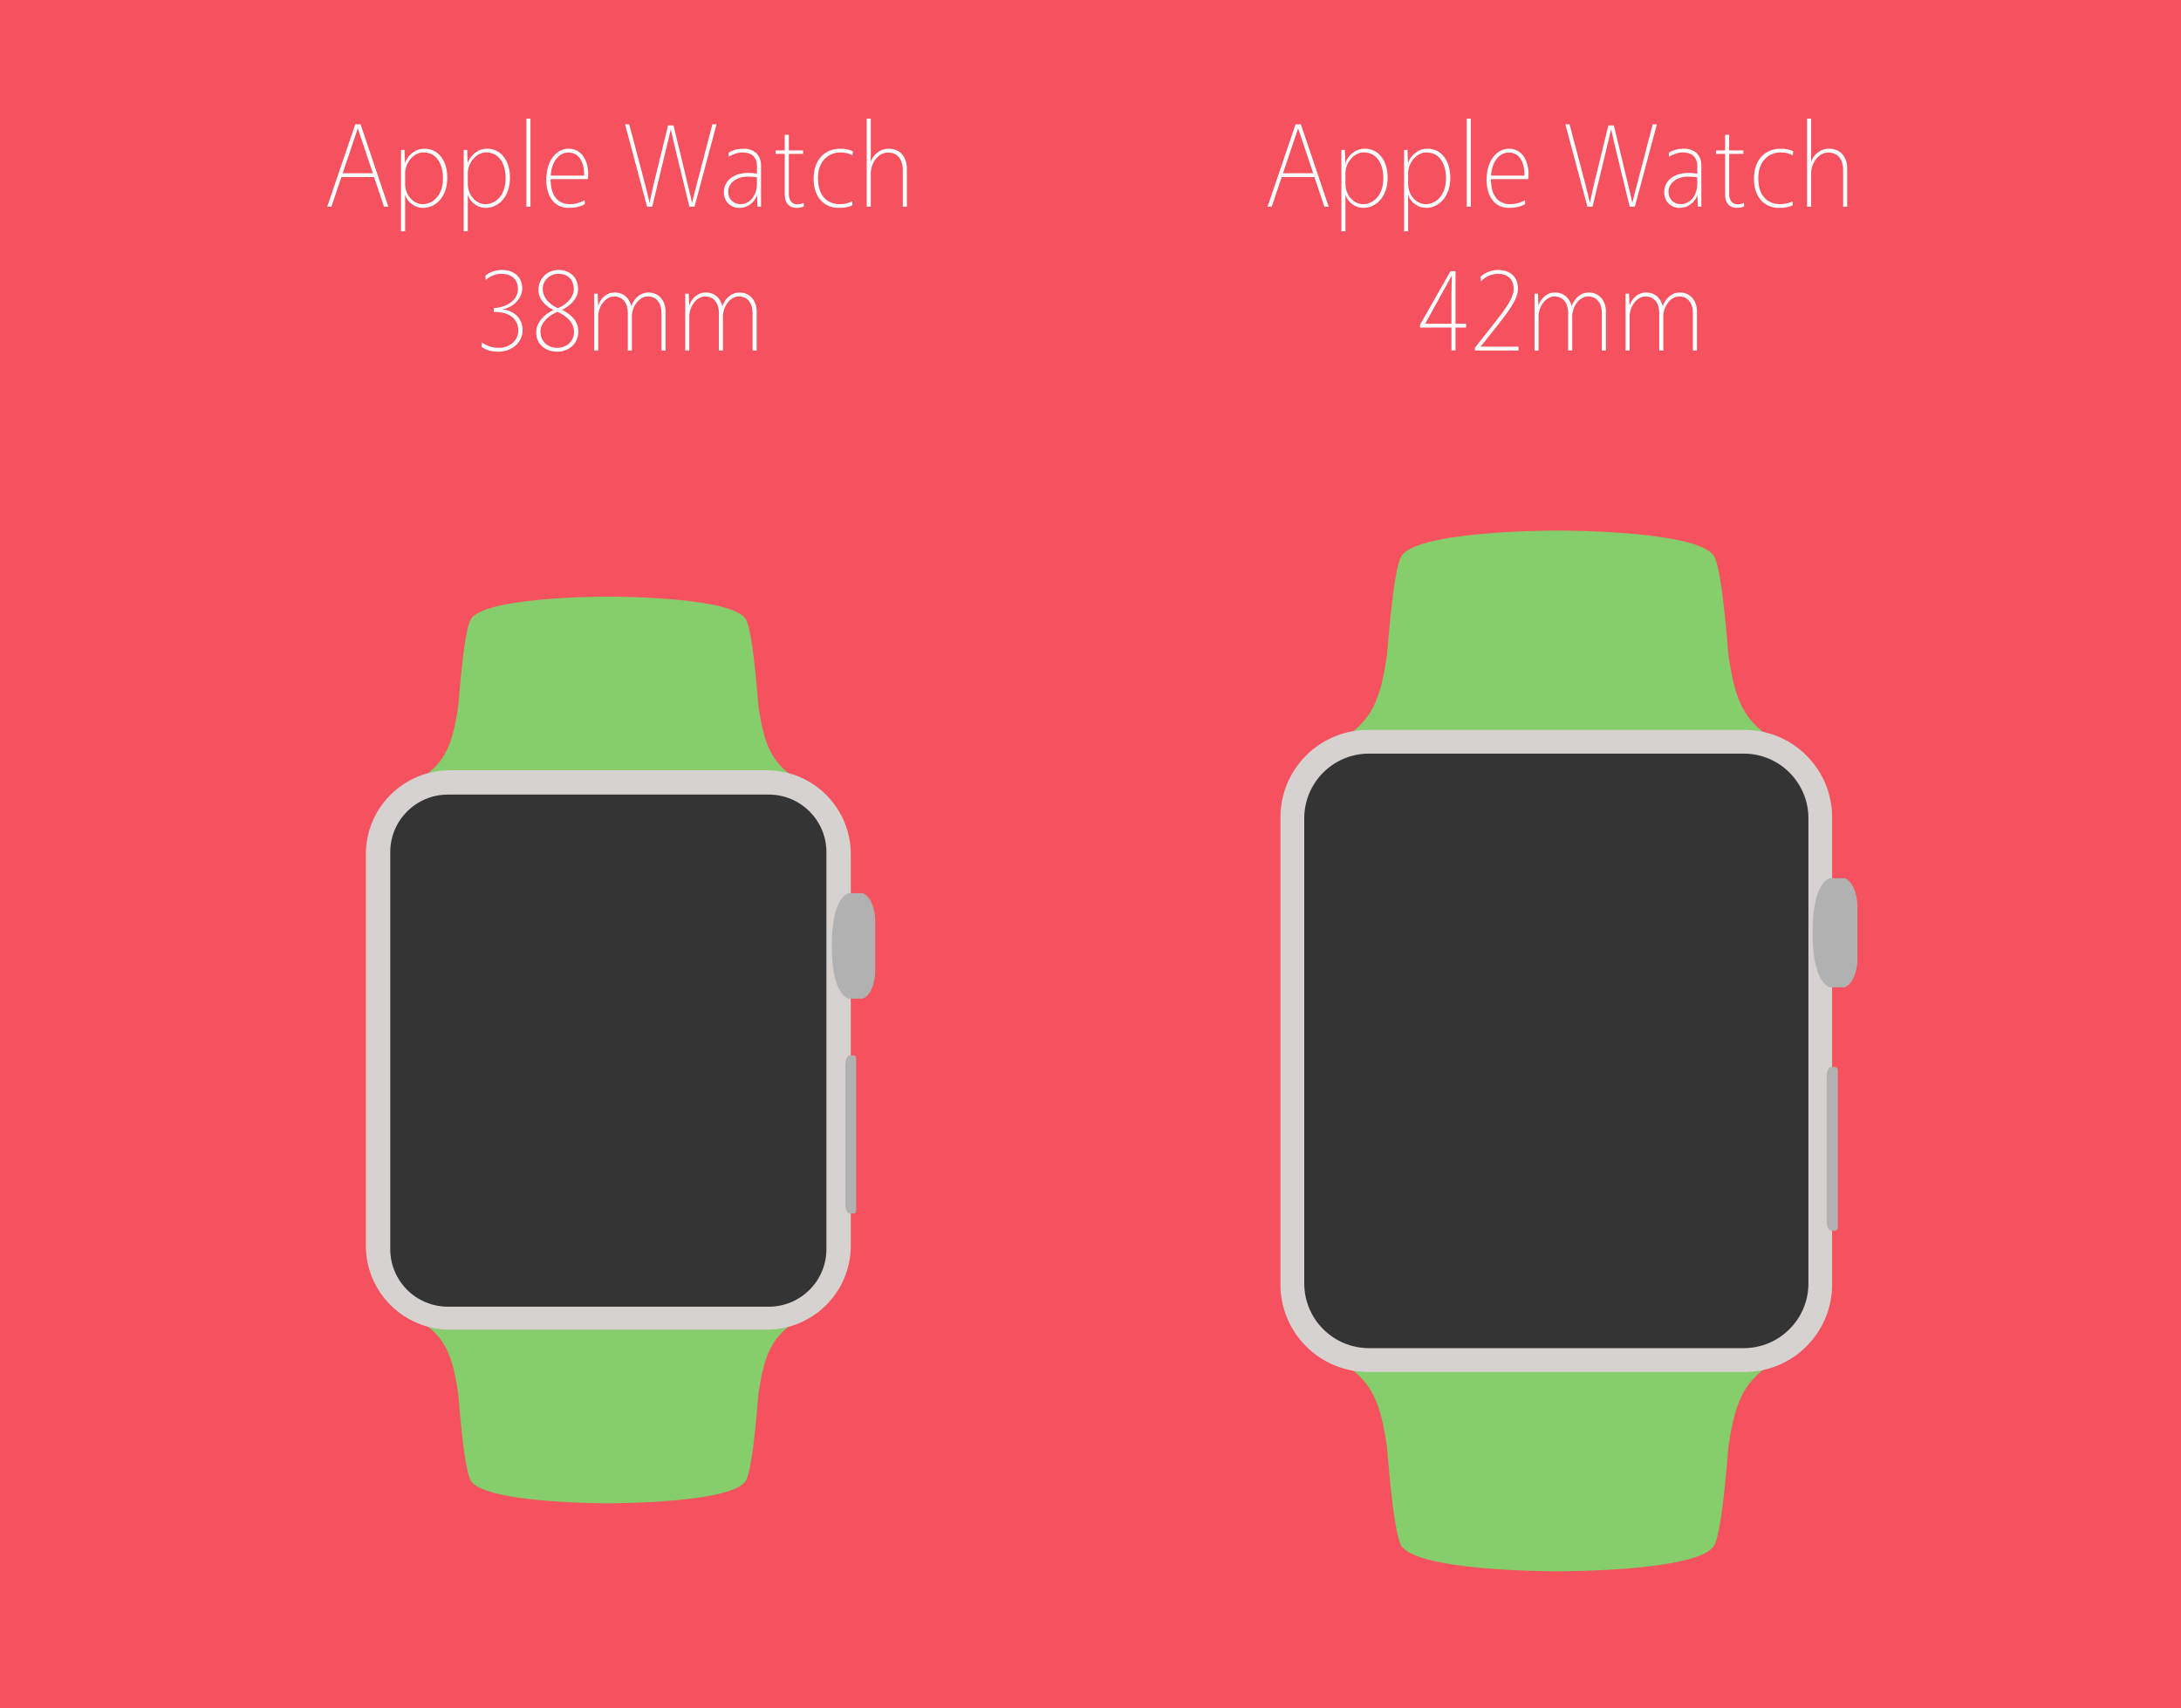
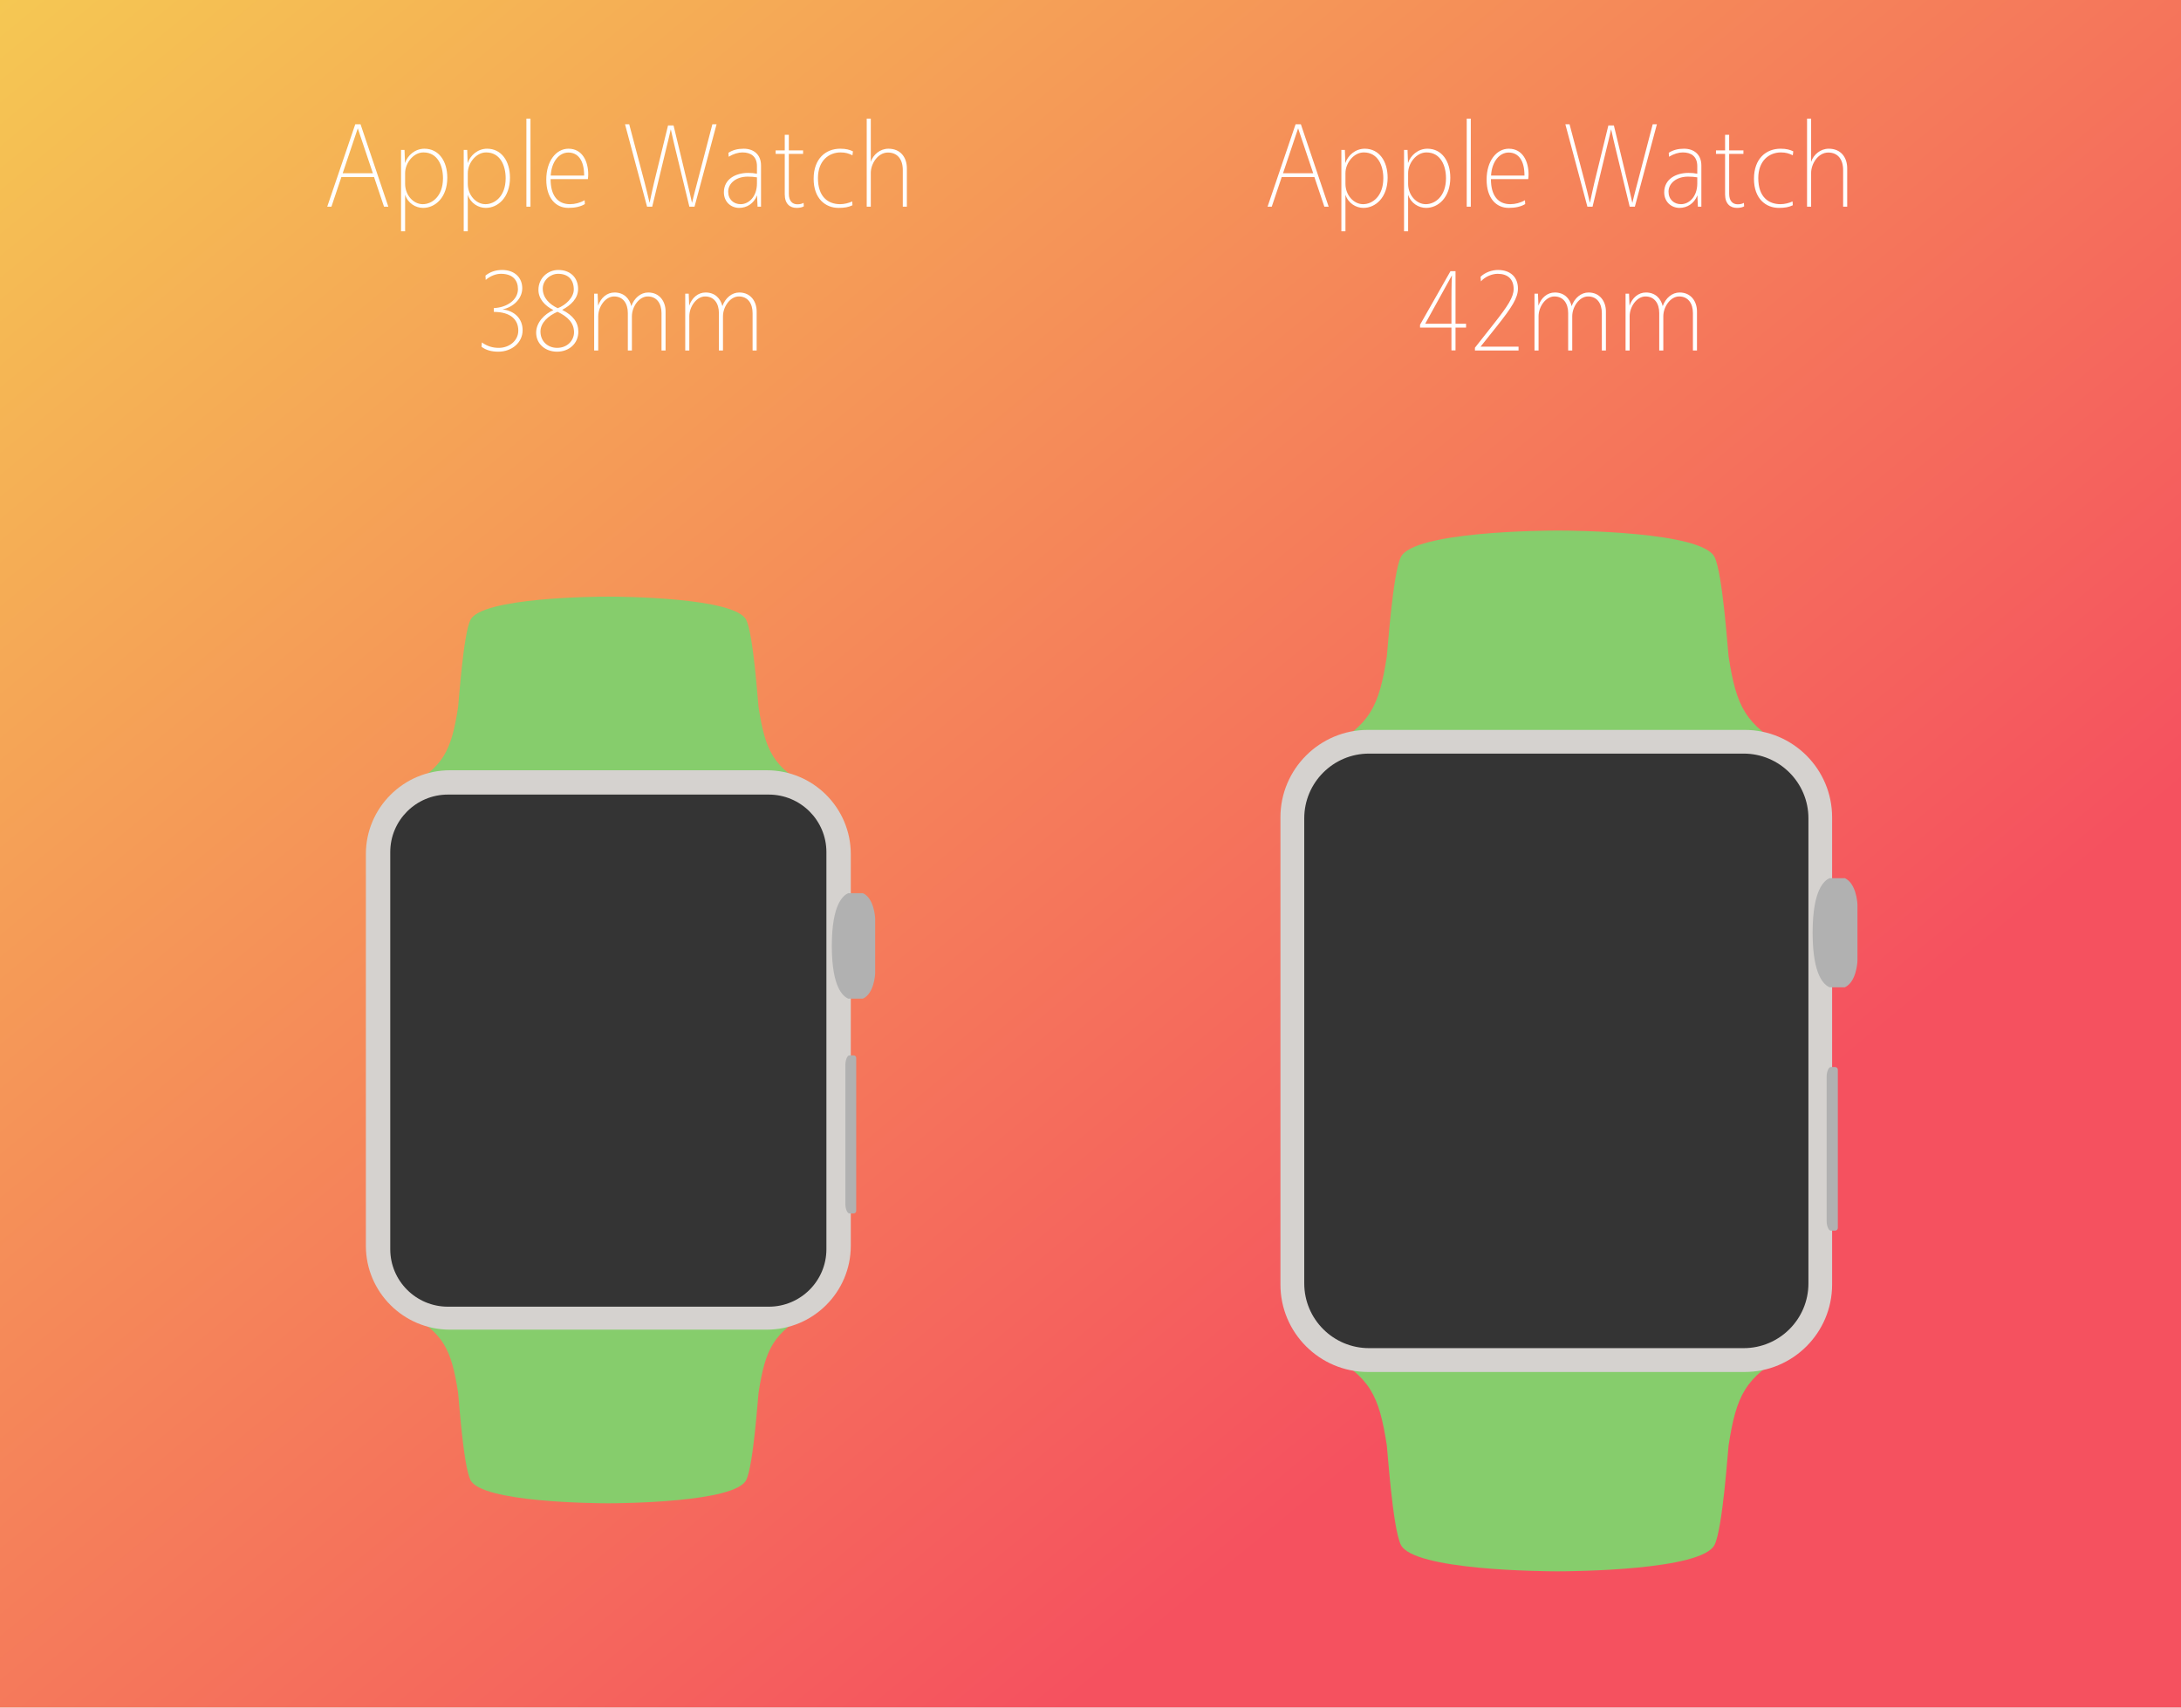
<svg xmlns="http://www.w3.org/2000/svg" width="728px" height="570px" viewBox="0 0 728 570" version="1.1">
-   <defs />
+   <defs>
+     <linearGradient x1="-8.132%" y1="-7.79%" x2="75.234%" y2="71.716%" id="linearGradient-1">
+       <stop stop-color="#F5D551" offset="0%" />
+       <stop stop-color="#F5515F" offset="100%" />
+     </linearGradient>
+   </defs>
  <g id="Overview" stroke="none" stroke-width="1" fill="none" fill-rule="evenodd">
    <g id="Apple-Watch-Overview">
-       <rect id="Background" fill="#F5515F" x="0" y="0" width="728" height="1024" />
+       <rect id="Background" fill="url(#linearGradient-1)" x="0" y="0" width="728" height="570" />
      <g id="Apple-Watch-38mm-+-Apple-Watch" transform="translate(109, 39)">
        <g id="Apple-Watch-38mm" transform="translate(13.125, 159.5)">
          <g id="Bracelet1" transform="translate(12.83019, 0)" fill="#86CD6C">
            <path d="M135.92,64.629 L0.281,64.629 C13.116,57.555 15.668,52.282 17.953,37.569 C18.16,36.238 19.661,13.379 22.063,8.458 C25.738,0.93 63.975,0.669 68.091,0.668 L68.091,0.668 L68.101,0.668 L68.11,0.668 C72.227,0.669 110.463,0.93 114.138,8.458 C116.541,13.379 118.042,36.238 118.248,37.569 C120.533,52.282 123.085,57.555 135.92,64.629 L135.92,64.629 Z" id="Bracelet-Top1" />
            <path d="M135.92,239.371 L0.281,239.371 C13.116,246.445 15.668,251.718 17.953,266.431 C18.16,267.762 19.661,290.621 22.063,295.542 C25.738,303.07 63.975,303.331 68.091,303.332 L68.091,303.332 L68.101,303.332 L68.11,303.332 C72.227,303.331 110.463,303.07 114.138,295.542 C116.541,290.621 118.042,267.762 118.248,266.431 C120.533,251.718 123.085,246.445 135.92,239.371 L135.92,239.371 Z" id="Bracelet-Bottom1" />
          </g>
          <g id="Body2" transform="translate(0, 58.4)">
            <path d="M161.862,28.23 C161.862,12.776 149.286,0.23 133.796,0.23 L28.066,0.23 C12.576,0.23 0,12.776 0,28.23 L0,158.97 C0,174.424 12.576,186.97 28.066,186.97 L133.796,186.97 C149.286,186.97 161.862,174.424 161.862,158.97 L161.862,28.23 L161.862,28.23 Z" id="Metal-Frame" fill="#D5D2CF" />
            <path d="M153.723,27.549 C153.723,16.952 145.1,8.349 134.478,8.349 L27.384,8.349 C16.762,8.349 8.138,16.952 8.138,27.549 L8.138,160.102 C8.138,170.699 16.762,179.302 27.384,179.302 L134.478,179.302 C145.1,179.302 153.723,170.699 153.723,160.102 L153.723,27.549 L153.723,27.549 Z" id="Glass-Frame" fill="#343434" />
            <rect id="Screen1" fill="#343434" x="26.403" y="25.826" width="109.057" height="136" />
          </g>
          <g id="Buttons1" transform="translate(154.7642, 99.2)" fill="#B1B1B1">
            <path d="M15.236,27.09 C15.236,27.645 14.873,33.954 11.167,35.659 L6.193,35.659 C4.522,34.846 0.849,32.035 0.769,18.519 L0.767,18.519 L0.767,17.617 L0.769,17.617 C0.849,4.101 4.522,1.291 6.193,0.477 L11.167,0.477 C14.873,2.182 15.236,8.491 15.236,9.047 L15.236,27.09 L15.236,27.09 Z" id="Crown1" />
            <path d="M8.906,106.477 C8.906,106.972 8.546,107.378 8.002,107.378 L6.645,107.378 C5.866,107.378 5.289,105.709 5.289,104.222 L5.289,57.762 C5.289,56.274 5.866,54.604 6.645,54.604 L8.002,54.604 C8.546,54.604 8.906,55.011 8.906,55.506 L8.906,106.477 L8.906,106.477 Z" id="Button1" />
          </g>
        </g>
        <path d="M15.865,20.12 L19.185,30 L20.625,30 L11.345,2.48 L9.585,2.48 L0.225,30 L1.625,30 L4.945,20.12 L15.865,20.12 Z M15.465,18.84 L5.385,18.84 L10.425,3.84 L15.465,18.84 Z M26.025,11.04 L24.865,11.04 L24.865,38.2 L26.225,38.2 L26.225,26 C27.145,28.88 29.785,30.4 32.225,30.4 C36.305,30.4 40.305,26.88 40.305,20.32 C40.305,14.8 37.465,10.64 32.665,10.64 C29.545,10.64 27.025,12.88 26.185,15.44 L26.025,11.04 Z M26.225,18.8 C26.225,15.48 28.945,11.88 32.345,11.88 C37.065,11.88 38.865,16.28 38.865,20.48 C38.865,26.6 35.185,29.16 32.105,29.16 C29.025,29.16 26.225,26.2 26.225,22.36 L26.225,18.8 Z M46.945,11.04 L45.785,11.04 L45.785,38.2 L47.145,38.2 L47.145,26 C48.065,28.88 50.705,30.4 53.145,30.4 C57.225,30.4 61.225,26.88 61.225,20.32 C61.225,14.8 58.385,10.64 53.585,10.64 C50.465,10.64 47.945,12.88 47.105,15.44 L46.945,11.04 Z M47.145,18.8 C47.145,15.48 49.865,11.88 53.265,11.88 C57.985,11.88 59.785,16.28 59.785,20.48 C59.785,26.6 56.105,29.16 53.025,29.16 C49.945,29.16 47.145,26.2 47.145,22.36 L47.145,18.8 Z M68.065,30 L68.065,0.6 L66.705,0.6 L66.705,30 L68.065,30 Z M86.145,27.84 C84.625,28.72 82.905,29.16 81.265,29.16 C77.145,29.16 74.785,26.28 74.785,20.8 L87.225,20.8 C87.305,20.32 87.345,19.68 87.345,19.2 C87.345,14.92 85.425,10.64 80.745,10.64 C76.665,10.64 73.345,14.72 73.345,20.96 C73.345,27.12 76.505,30.4 80.705,30.4 C82.985,30.4 84.865,29.96 86.225,29.12 L86.145,27.84 Z M74.825,19.6 C75.105,14.88 77.665,11.92 80.705,11.92 C83.865,11.92 85.985,14.4 85.985,19.6 L74.825,19.6 Z M101.025,2.48 L99.625,2.48 L106.985,30 L108.705,30 L113.305,10.88 C113.825,8.72 114.385,6.56 114.905,4.16 C115.425,6.56 115.945,8.72 116.465,10.88 L121.105,30 L122.825,30 L130.185,2.48 L128.785,2.48 L123.705,22 C123.145,24.16 122.545,26.32 121.985,28.72 C121.465,26.32 120.945,24.16 120.425,22 L115.825,2.88 L113.985,2.88 L109.305,22 C108.825,24.16 108.305,26.32 107.825,28.72 C107.265,26.32 106.745,24.16 106.185,22 L101.025,2.48 Z M134.225,13.32 C135.825,12.36 137.425,11.88 138.825,11.88 C141.625,11.88 143.665,13.2 143.665,16.48 L143.665,19 C142.745,18.8 141.905,18.72 140.705,18.72 C136.585,18.72 132.625,20.76 132.625,25.2 C132.625,28.48 135.105,30.4 137.705,30.4 C140.145,30.4 142.585,29.08 143.705,26.2 L143.865,30 L145.025,30 L145.025,16.24 C145.025,12.6 142.585,10.64 139.225,10.64 C137.185,10.64 135.625,11.08 134.145,12 L134.225,13.32 Z M143.665,22.2 C143.665,26.76 140.865,29.16 138.225,29.16 C135.905,29.16 134.065,27.6 134.065,24.96 C134.065,22.24 136.665,19.96 140.585,19.96 C141.705,19.96 142.745,20.04 143.665,20.2 L143.665,22.2 Z M154.305,11.2 L154.305,6 L152.945,6 L152.945,11.2 L149.905,11.2 L149.905,12.36 L152.945,12.36 L152.945,25.88 C152.945,29.12 154.745,30.4 156.905,30.4 C157.905,30.4 158.785,30.2 159.305,29.88 L159.225,28.72 C158.665,29.04 158.065,29.2 157.145,29.2 C155.545,29.2 154.305,28.16 154.305,25.68 L154.305,12.36 L159.065,12.36 L159.065,11.2 L154.305,11.2 Z M175.465,28.24 C174.385,28.76 172.825,29.16 171.465,29.16 C167.425,29.16 164.025,26.76 164.025,20.44 C164.025,14.64 167.665,11.88 171.585,11.88 C173.225,11.88 174.345,12.24 175.545,12.84 L175.705,11.52 C174.625,11 173.465,10.64 171.465,10.64 C166.625,10.64 162.585,13.96 162.585,20.68 C162.585,27.4 166.625,30.4 170.905,30.4 C172.865,30.4 174.225,30.16 175.545,29.52 L175.465,28.24 Z M181.665,0.6 L180.305,0.6 L180.305,30 L181.665,30 L181.665,18.72 C181.665,15.64 184.025,11.92 187.385,11.92 C190.545,11.92 192.345,14.16 192.345,17.76 L192.345,30 L193.705,30 L193.705,17.2 C193.705,13.52 191.585,10.64 187.545,10.64 C184.825,10.64 182.465,12.56 181.665,15.04 L181.665,0.6 Z M53.125,54.44 C54.725,53.08 56.565,52.4 58.205,52.4 C62.125,52.4 63.885,54.52 63.885,57.52 C63.885,61.16 60.125,63.68 55.845,63.84 L55.845,65.12 C61.405,65.12 64.005,67.68 64.005,71.36 C64.005,74.68 61.085,77.12 57.485,77.12 C55.485,77.12 53.765,76.64 51.845,75.32 L51.725,76.76 C53.245,77.92 55.165,78.4 57.325,78.4 C61.885,78.4 65.445,75.32 65.445,71.24 C65.445,67.44 62.845,64.76 58.725,64.28 C62.205,63.6 65.325,60.8 65.325,57.2 C65.325,53.84 62.925,51.12 58.605,51.12 C56.325,51.12 54.485,51.84 53.045,53 L53.125,54.44 Z M77.365,51.12 C73.805,51.12 70.725,53.88 70.725,57.76 C70.725,60.76 72.845,63.04 75.725,64.52 C72.765,65.8 69.965,68.64 69.965,72.04 C69.965,75.84 73.045,78.4 76.965,78.4 C80.845,78.4 84.045,75.76 84.045,71.72 C84.045,68.68 82.365,66.32 78.645,64.44 C81.565,62.88 83.965,60.64 83.965,57.44 C83.965,53.72 81.405,51.12 77.365,51.12 L77.365,51.12 Z M77.285,52.4 C80.565,52.4 82.525,54.28 82.525,57.68 C82.525,60.28 79.845,62.88 77.165,63.88 C74.405,62.6 72.165,60.44 72.165,57.32 C72.165,54.56 74.685,52.4 77.285,52.4 L77.285,52.4 Z M77.085,65.08 C80.485,66.68 82.605,68.8 82.605,71.92 C82.605,74.64 80.405,77.12 76.965,77.12 C73.845,77.12 71.405,74.96 71.405,71.68 C71.405,68.72 74.045,66.4 77.085,65.08 L77.085,65.08 Z M90.485,59.04 L89.325,59.04 L89.325,78 L90.685,78 L90.685,66.6 C90.685,63.36 93.085,59.96 95.965,59.96 C98.965,59.96 100.565,62.28 100.565,65.52 L100.565,78 L101.925,78 L101.925,66.6 C101.925,63.36 104.325,59.96 107.205,59.96 C110.205,59.96 111.805,62.28 111.805,65.52 L111.805,78 L113.165,78 L113.165,64.96 C113.165,61.64 111.165,58.64 107.365,58.64 C104.885,58.64 102.685,60.48 101.725,63.2 C101.125,60.64 99.245,58.64 96.125,58.64 C93.645,58.64 91.565,60.36 90.645,63.04 L90.485,59.04 Z M120.885,59.04 L119.725,59.04 L119.725,78 L121.085,78 L121.085,66.6 C121.085,63.36 123.485,59.96 126.365,59.96 C129.365,59.96 130.965,62.28 130.965,65.52 L130.965,78 L132.325,78 L132.325,66.6 C132.325,63.36 134.725,59.96 137.605,59.96 C140.605,59.96 142.205,62.28 142.205,65.52 L142.205,78 L143.565,78 L143.565,64.96 C143.565,61.64 141.565,58.64 137.765,58.64 C135.285,58.64 133.085,60.48 132.125,63.2 C131.525,60.64 129.645,58.64 126.525,58.64 C124.045,58.64 121.965,60.36 121.045,63.04 L120.885,59.04 Z" id="Apple-Watch" fill="#FFFFFF" />
      </g>
      <g id="Apple-Watch-42mm-+-Apple-Watch" transform="translate(423, 39)">
        <g id="Apple-Watch-42mm" transform="translate(4, 138)">
          <g id="Bracelet" transform="translate(15.21577, 0)" fill="#86CD6C">
            <path d="M154.878,72.956 L0.591,72.956 C15.191,64.899 18.093,58.894 20.693,42.134 C20.927,40.618 22.635,14.582 25.367,8.978 C29.547,0.403 73.04,0.106 77.725,0.105 L77.725,0.105 L77.734,0.105 L77.745,0.105 C82.428,0.106 125.922,0.403 130.102,8.978 C132.834,14.582 134.542,40.618 134.776,42.134 C137.376,58.894 140.278,64.899 154.878,72.956 L154.878,72.956 Z" id="Bracelet-Top" />
            <path d="M154.878,274.695 L0.591,274.695 C15.191,282.752 18.093,288.758 20.693,305.517 C20.927,307.033 22.635,333.069 25.367,338.673 C29.547,347.248 73.04,347.545 77.725,347.546 L77.725,347.546 L77.734,347.546 L77.745,347.546 C82.428,347.545 125.922,347.248 130.102,338.673 C132.834,333.069 134.542,307.033 134.776,305.517 C137.376,288.758 140.278,282.752 154.878,274.695 L154.878,274.695 Z" id="Bracelet-Bottom" />
          </g>
          <g id="Body" transform="translate(0, 66.4)">
            <path d="M184.545,29.451 C184.545,13.335 171.447,0.251 155.315,0.251 L29.631,0.251 C13.498,0.251 0.4,13.335 0.4,29.451 L0.4,185.4 C0.4,201.516 13.498,214.6 29.631,214.6 L155.315,214.6 C171.447,214.6 184.545,201.516 184.545,185.4 L184.545,29.451 L184.545,29.451 Z" id="Body1" fill="#D5D2CF" />
            <path d="M176.638,29.77 C176.638,17.849 166.95,8.17 155.016,8.17 L29.97,8.17 C18.036,8.17 8.348,17.849 8.348,29.77 L8.348,185.041 C8.348,196.962 18.036,206.641 29.97,206.641 L155.016,206.641 C166.95,206.641 176.638,196.962 176.638,185.041 L176.638,29.77 L176.638,29.77 Z" id="Glace-Frame" fill="#343434" />
            <rect id="Screen" fill="#343434" x="30.028" y="29.406" width="124.929" height="156" />
          </g>
          <g id="Buttons" transform="translate(177.7842, 116)" fill="#B1B1B1">
            <path d="M15.216,27.705 C15.216,28.28 14.84,34.812 11.008,36.578 L5.866,36.578 C4.138,35.734 0.34,32.826 0.258,18.832 L0.256,18.832 L0.256,17.898 L0.258,17.898 C0.34,3.904 4.138,0.995 5.866,0.152 L11.008,0.152 C14.84,1.918 15.216,8.45 15.216,9.025 L15.216,27.705 L15.216,27.705 Z" id="Crown" />
            <path d="M8.671,116.9 C8.671,117.413 8.298,117.834 7.736,117.834 L6.334,117.834 C5.528,117.834 4.932,116.105 4.932,114.565 L4.932,66.465 C4.932,64.925 5.528,63.196 6.334,63.196 L7.736,63.196 C8.298,63.196 8.671,63.617 8.671,64.13 L8.671,116.9 L8.671,116.9 Z" id="Button" />
          </g>
        </g>
        <path d="M15.74,20.12 L19.06,30 L20.5,30 L11.22,2.48 L9.46,2.48 L0.1,30 L1.5,30 L4.82,20.12 L15.74,20.12 Z M15.34,18.84 L5.26,18.84 L10.3,3.84 L15.34,18.84 Z M25.9,11.04 L24.74,11.04 L24.74,38.2 L26.1,38.2 L26.1,26 C27.02,28.88 29.66,30.4 32.1,30.4 C36.18,30.4 40.18,26.88 40.18,20.32 C40.18,14.8 37.34,10.64 32.54,10.64 C29.42,10.64 26.9,12.88 26.06,15.44 L25.9,11.04 Z M26.1,18.8 C26.1,15.48 28.82,11.88 32.22,11.88 C36.94,11.88 38.74,16.28 38.74,20.48 C38.74,26.6 35.06,29.16 31.98,29.16 C28.9,29.16 26.1,26.2 26.1,22.36 L26.1,18.8 Z M46.82,11.04 L45.66,11.04 L45.66,38.2 L47.02,38.2 L47.02,26 C47.94,28.88 50.58,30.4 53.02,30.4 C57.1,30.4 61.1,26.88 61.1,20.32 C61.1,14.8 58.26,10.64 53.46,10.64 C50.34,10.64 47.82,12.88 46.98,15.44 L46.82,11.04 Z M47.02,18.8 C47.02,15.48 49.74,11.88 53.14,11.88 C57.86,11.88 59.66,16.28 59.66,20.48 C59.66,26.6 55.98,29.16 52.9,29.16 C49.82,29.16 47.02,26.2 47.02,22.36 L47.02,18.8 Z M67.94,30 L67.94,0.6 L66.58,0.6 L66.58,30 L67.94,30 Z M86.02,27.84 C84.5,28.72 82.78,29.16 81.14,29.16 C77.02,29.16 74.66,26.28 74.66,20.8 L87.1,20.8 C87.18,20.32 87.22,19.68 87.22,19.2 C87.22,14.92 85.3,10.64 80.62,10.64 C76.54,10.64 73.22,14.72 73.22,20.96 C73.22,27.12 76.38,30.4 80.58,30.4 C82.86,30.4 84.74,29.96 86.1,29.12 L86.02,27.84 Z M74.7,19.6 C74.98,14.88 77.54,11.92 80.58,11.92 C83.74,11.92 85.86,14.4 85.86,19.6 L74.7,19.6 Z M100.9,2.48 L99.5,2.48 L106.86,30 L108.58,30 L113.18,10.88 C113.7,8.72 114.26,6.56 114.78,4.16 C115.3,6.56 115.82,8.72 116.34,10.88 L120.98,30 L122.7,30 L130.06,2.48 L128.66,2.48 L123.58,22 C123.02,24.16 122.42,26.32 121.86,28.72 C121.34,26.32 120.82,24.16 120.3,22 L115.7,2.88 L113.86,2.88 L109.18,22 C108.7,24.16 108.18,26.32 107.7,28.72 C107.14,26.32 106.62,24.16 106.06,22 L100.9,2.48 Z M134.1,13.32 C135.7,12.36 137.3,11.88 138.7,11.88 C141.5,11.88 143.54,13.2 143.54,16.48 L143.54,19 C142.62,18.8 141.78,18.72 140.58,18.72 C136.46,18.72 132.5,20.76 132.5,25.2 C132.5,28.48 134.98,30.4 137.58,30.4 C140.02,30.4 142.46,29.08 143.58,26.2 L143.74,30 L144.9,30 L144.9,16.24 C144.9,12.6 142.46,10.64 139.1,10.64 C137.06,10.64 135.5,11.08 134.02,12 L134.1,13.32 Z M143.54,22.2 C143.54,26.76 140.74,29.16 138.1,29.16 C135.78,29.16 133.94,27.6 133.94,24.96 C133.94,22.24 136.54,19.96 140.46,19.96 C141.58,19.96 142.62,20.04 143.54,20.2 L143.54,22.2 Z M154.18,11.2 L154.18,6 L152.82,6 L152.82,11.2 L149.78,11.2 L149.78,12.36 L152.82,12.36 L152.82,25.88 C152.82,29.12 154.62,30.4 156.78,30.4 C157.78,30.4 158.66,30.2 159.18,29.88 L159.1,28.72 C158.54,29.04 157.94,29.2 157.02,29.2 C155.42,29.2 154.18,28.16 154.18,25.68 L154.18,12.36 L158.94,12.36 L158.94,11.2 L154.18,11.2 Z M175.34,28.24 C174.26,28.76 172.7,29.16 171.34,29.16 C167.3,29.16 163.9,26.76 163.9,20.44 C163.9,14.64 167.54,11.88 171.46,11.88 C173.1,11.88 174.22,12.24 175.42,12.84 L175.58,11.52 C174.5,11 173.34,10.64 171.34,10.64 C166.5,10.64 162.46,13.96 162.46,20.68 C162.46,27.4 166.5,30.4 170.78,30.4 C172.74,30.4 174.1,30.16 175.42,29.52 L175.34,28.24 Z M181.54,0.6 L180.18,0.6 L180.18,30 L181.54,30 L181.54,18.72 C181.54,15.64 183.9,11.92 187.26,11.92 C190.42,11.92 192.22,14.16 192.22,17.76 L192.22,30 L193.58,30 L193.58,17.2 C193.58,13.52 191.46,10.64 187.42,10.64 C184.7,10.64 182.34,12.56 181.54,15.04 L181.54,0.6 Z M62.84,69.08 L62.84,51.52 L61.16,51.52 L51,69.4 L51,70.36 L61.48,70.36 L61.48,77.96 L62.84,77.96 L62.84,70.36 L66.36,70.36 L66.36,69.08 L62.84,69.08 Z M52.72,69.08 L61.64,52.92 C61.48,56.12 61.48,60.12 61.48,62.12 L61.48,69.08 L52.72,69.08 Z M71.32,54.92 C72.76,53.32 75.04,52.4 76.92,52.4 C80.16,52.4 82.24,54.08 82.24,57.48 C82.24,60.16 80.32,63.12 75.72,68.96 L69.32,77.08 L69.32,78 L83.88,78 L83.88,76.72 L71.2,76.72 L76.6,69.96 C81.76,63.48 83.68,60.36 83.68,57.32 C83.68,53.48 81.12,51.12 77,51.12 C75.04,51.12 72.68,51.92 71.2,53.4 L71.32,54.92 Z M90.36,59.04 L89.2,59.04 L89.2,78 L90.56,78 L90.56,66.6 C90.56,63.36 92.96,59.96 95.84,59.96 C98.84,59.96 100.44,62.28 100.44,65.52 L100.44,78 L101.8,78 L101.8,66.6 C101.8,63.36 104.2,59.96 107.08,59.96 C110.08,59.96 111.68,62.28 111.68,65.52 L111.68,78 L113.04,78 L113.04,64.96 C113.04,61.64 111.04,58.64 107.24,58.64 C104.76,58.64 102.56,60.48 101.6,63.2 C101,60.64 99.12,58.64 96,58.64 C93.52,58.64 91.44,60.36 90.52,63.04 L90.36,59.04 Z M120.76,59.04 L119.6,59.04 L119.6,78 L120.96,78 L120.96,66.6 C120.96,63.36 123.36,59.96 126.24,59.96 C129.24,59.96 130.84,62.28 130.84,65.52 L130.84,78 L132.2,78 L132.2,66.6 C132.2,63.36 134.6,59.96 137.48,59.96 C140.48,59.96 142.08,62.28 142.08,65.52 L142.08,78 L143.44,78 L143.44,64.96 C143.44,61.64 141.44,58.64 137.64,58.64 C135.16,58.64 132.96,60.48 132,63.2 C131.4,60.64 129.52,58.64 126.4,58.64 C123.92,58.64 121.84,60.36 120.92,63.04 L120.76,59.04 Z" id="Apple-Watch" fill="#FFFFFF" />
      </g>
    </g>
  </g>
</svg>
